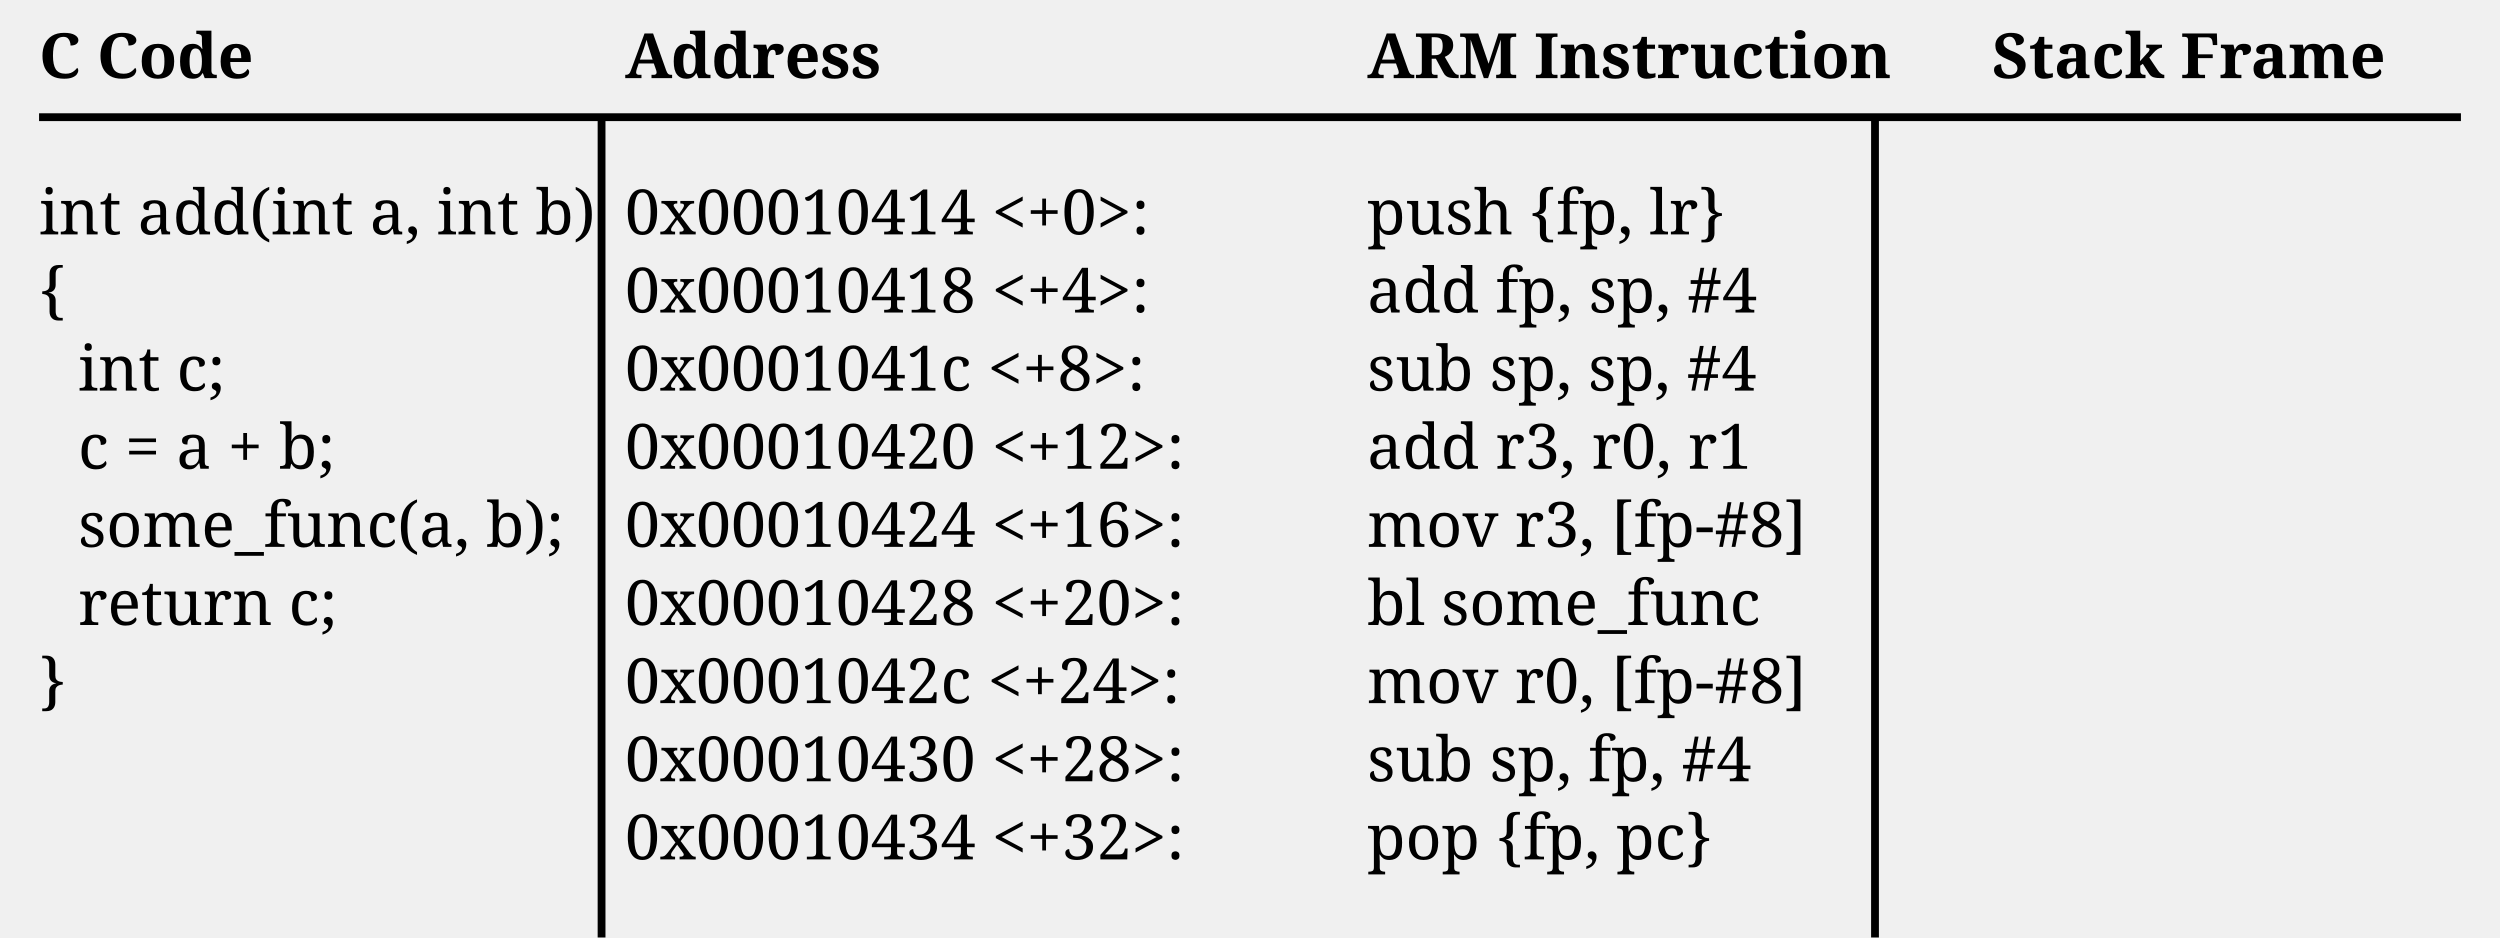
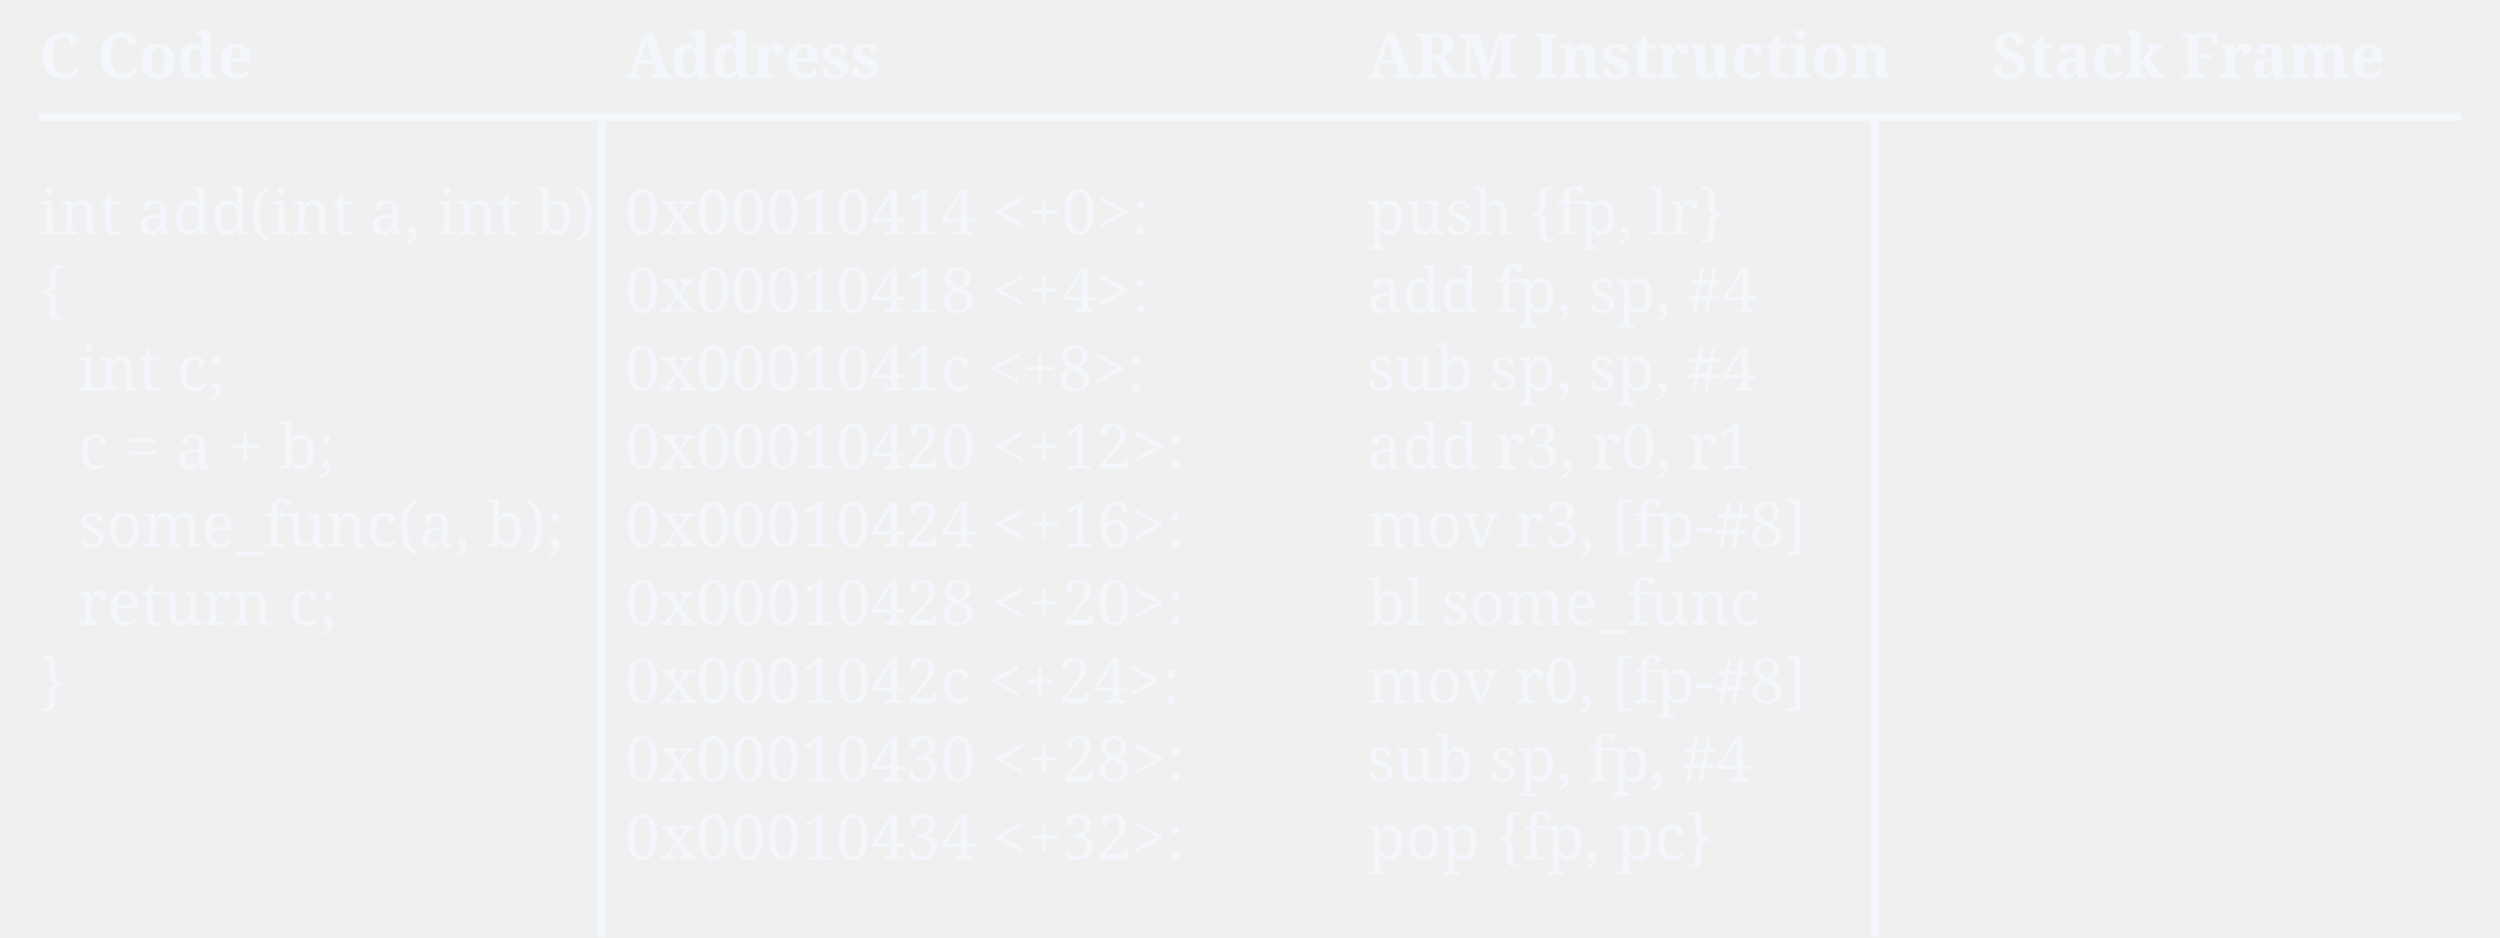
- <svg xmlns="http://www.w3.org/2000/svg" viewBox="0 0 320 120">
+ <svg xmlns="http://www.w3.org/2000/svg" viewBox="0 0 320 120" style="color: var(--text, #f3f6fb);">
  <style>
+   text { fill: currentColor; font-family: sans-serif; }
.ccode {
  font-family: serif;
  font-size: 8px;
}
.ccodeb {
  font-family: serif;
  font-size: 8px;
  font-weight: bold;
  fill: red;
}
.arm {
  font-family: serif;
  font-size: 8px;
}
.armb {
  font-family: serif;
  font-size: 8px;
  font-weight: bold;
  fill: red;
}
.hexval {
  font-family: serif;
  font-size: 8px;
}
.header {
  font-family: serif;
  font-size: 8px;
  font-weight: bold;
}
.headerline {
-   stroke: black
+   stroke: currentColor
}
.stackframe {
-   fill: white;
-   stroke: black;
+   fill: rgba(255, 255, 255, 0.12);
+   stroke: currentColor;
  stroke-width: 1;
}
</style>
  <defs>
    <marker id="arrowhead2" stroke="red" fill="red" markerWidth="10" markerHeight="10" refX="0" refY="2.5">
      <polygon points="0,0 5,2.5 0,5 0,0" />
    </marker>
  </defs>
  <g transform="translate(5,10)">
    <text x="0" y="0" class="header">C Code</text>
    <text x="75" y="0" class="header">Address</text>
    <text x="170" y="0" class="header">ARM Instruction</text>
    <text x="250" y="0" class="header">Stack Frame</text>
    <line x1="0" x2="310" y1="5" y2="5" class="headerline" />
    <line x1="72" x2="72" y1="5" y2="110" class="headerline" />
    <line x1="235" x2="235" y1="5" y2="110" class="headerline" />
  </g>
  <g transform="translate(5,30)">
    <g transform="translate(0,0)">
      <text x="0" y="0" class="ccode">int add(int a, int b)
          <animate attributeName="class" values="ccode;ccodeb;ccodeb;ccode;ccode;ccode;ccode;ccode;ccode;ccode" dur="10s" repeatCount="indefinite" />
      </text>
      <text x="0" y="10" class="ccode">{
          <animate attributeName="class" values="ccode;ccodeb;ccodeb;ccode;ccode;ccode;ccode;ccode;ccode;ccode" dur="10s" repeatCount="indefinite" />
      </text>
      <text x="5" y="20" class="ccode">int c;
          <animate attributeName="class" values="ccode;ccode;ccode;ccodeb;ccode;ccode;ccode;ccode;ccode;ccode" dur="10s" repeatCount="indefinite" />
      </text>
      <text x="5" y="30" class="ccode">c = a + b;
          <animate attributeName="class" values="ccode;ccode;ccode;ccode;ccodeb;ccodeb;ccode;ccode;ccode;ccode" dur="10s" repeatCount="indefinite" />
      </text>
      <text x="5" y="40" class="ccode">some_func(a, b);
          <animate attributeName="class" values="ccode;ccode;ccode;ccode;ccode;ccode;ccodeb;ccode;ccode;ccode" dur="10s" repeatCount="indefinite" />
      </text>
      <text x="5" y="50" class="ccode">return c;
          <animate attributeName="class" values="ccode;ccode;ccode;ccode;ccode;ccode;ccode;ccodeb;ccodeb;ccodeb" dur="10s" repeatCount="indefinite" />
      </text>
      <text x="0" y="60" class="ccode">}
          <animate attributeName="class" values="ccode;ccode;ccode;ccode;ccode;ccode;ccode;ccodeb;ccodeb;ccodeb" dur="10s" repeatCount="indefinite" />
      </text>
    </g>
    <g transform="translate(75,0)">
      <text x="0" y="0" class="arm">0x00010414 &lt;+0&gt;:
            <animate attributeName="class" values="arm;armb;arm;arm;arm;arm;arm;arm;arm;arm" dur="10s" repeatCount="indefinite" />
      </text>
      <text x="0" y="10" class="arm">0x00010418 &lt;+4&gt;:
            <animate attributeName="class" values="arm;arm;armb;arm;arm;arm;arm;arm;arm;arm" dur="10s" repeatCount="indefinite" />
      </text>
      <text x="0" y="20" class="arm">0x0001041c &lt;+8&gt;:
            <animate attributeName="class" values="arm;arm;arm;armb;arm;arm;arm;arm;arm;arm" dur="10s" repeatCount="indefinite" />
      </text>
      <text x="0" y="30" class="arm">0x00010420 &lt;+12&gt;:
            <animate attributeName="class" values="arm;arm;arm;arm;armb;arm;arm;arm;arm;arm" dur="10s" repeatCount="indefinite" />
      </text>
      <text x="0" y="40" class="arm">0x00010424 &lt;+16&gt;:
            <animate attributeName="class" values="arm;arm;arm;arm;arm;armb;arm;arm;arm;arm" dur="10s" repeatCount="indefinite" />
      </text>
      <text x="0" y="50" class="arm">0x00010428 &lt;+20&gt;:
            <animate attributeName="class" values="arm;arm;arm;arm;arm;arm;armb;arm;arm;arm" dur="10s" repeatCount="indefinite" />
      </text>
      <text x="0" y="60" class="arm">0x0001042c &lt;+24&gt;:
            <animate attributeName="class" values="arm;arm;arm;arm;arm;arm;arm;armb;arm;arm" dur="10s" repeatCount="indefinite" />
      </text>
      <text x="0" y="70" class="arm">0x00010430 &lt;+28&gt;:
            <animate attributeName="class" values="arm;arm;arm;arm;arm;arm;arm;arm;armb;arm" dur="10s" repeatCount="indefinite" />
      </text>
      <text x="0" y="80" class="arm">0x00010434 &lt;+32&gt;:
            <animate attributeName="class" values="arm;arm;arm;arm;arm;arm;arm;arm;arm;armb" dur="10s" repeatCount="indefinite" />
      </text>
    </g>
    <g transform="translate(170,0)">
      <text x="0" y="0" class="arm">push {fp, lr}
            <animate attributeName="class" values="arm;armb;arm;arm;arm;arm;arm;arm;arm;arm" dur="10s" repeatCount="indefinite" />
      </text>
      <text x="0" y="10" class="arm">add fp, sp, #4
            <animate attributeName="class" values="arm;arm;armb;arm;arm;arm;arm;arm;arm;arm" dur="10s" repeatCount="indefinite" />
      </text>
      <text x="0" y="20" class="arm">sub sp, sp, #4
            <animate attributeName="class" values="arm;arm;arm;armb;arm;arm;arm;arm;arm;arm" dur="10s" repeatCount="indefinite" />
      </text>
      <text x="0" y="30" class="arm">add r3, r0, r1
            <animate attributeName="class" values="arm;arm;arm;arm;armb;arm;arm;arm;arm;arm" dur="10s" repeatCount="indefinite" />
      </text>
      <text x="0" y="40" class="arm">mov r3, [fp-#8]
            <animate attributeName="class" values="arm;arm;arm;arm;arm;armb;arm;arm;arm;arm" dur="10s" repeatCount="indefinite" />
      </text>
      <text x="0" y="50" class="arm">bl some_func
            <animate attributeName="class" values="arm;arm;arm;arm;arm;arm;armb;arm;arm;arm" dur="10s" repeatCount="indefinite" />
      </text>
      <text x="0" y="60" class="arm">mov r0, [fp-#8]
            <animate attributeName="class" values="arm;arm;arm;arm;arm;arm;arm;armb;arm;arm" dur="10s" repeatCount="indefinite" />
      </text>
      <text x="0" y="70" class="arm">sub sp, fp, #4
            <animate attributeName="class" values="arm;arm;arm;arm;arm;arm;arm;arm;armb;arm" dur="10s" repeatCount="indefinite" />
      </text>
      <text x="0" y="80" class="arm">pop {fp, pc}
            <animate attributeName="class" values="arm;arm;arm;arm;arm;arm;arm;arm;arm;armb" dur="10s" repeatCount="indefinite" />
      </text>
    </g>
    <g transform="translate(250,-8)">
      <rect x="0" y="0" width="60" height="0" rx="0" class="stackframe">
        <animate attributeName="height" values="0;20;20;30;30;30;30;30;20;0" dur="10s" repeatCount="indefinite" calcMode="discrete" />
      </rect>
      <line x1="0" x2="60" y1="10" y2="10" visibility="hidden" class="stackframe">
        <animate attributeName="visibility" values="hidden;visible;visible;visible;visible;visible;visible;visible;visible;hidden" dur="10s" repeatCount="indefinite" calcMode="discrete" />
      </line>
      <line x1="0" x2="60" y1="20" y2="20" visibility="hidden" class="stackframe">
        <animate attributeName="visibility" values="hidden;hidden;visible;visible;visible;visible;visible;visible;hidden;hidden" dur="10s" repeatCount="indefinite" calcMode="discrete" />
      </line>
      <text x="5" y="7" class="hexval" visibility="hidden">pushed lr
            <animate attributeName="visibility" values="hidden;visible;visible;visible;visible;visible;visible;visible;visible;hidden" dur="10s" repeatCount="indefinite" calcMode="discrete" />
      </text>
      <text x="5" y="17" class="hexval" visibility="hidden">pushed fp
            <animate attributeName="visibility" values="hidden;visible;visible;visible;visible;visible;visible;visible;visible;hidden" dur="10s" repeatCount="indefinite" calcMode="discrete" />
      </text>
      <text x="5" y="27" class="hexval" visibility="hidden">local int c=3
            <animate attributeName="visibility" values="hidden;hidden;hidden;hidden;hidden;visible;visible;visible;hidden;hidden" dur="10s" repeatCount="indefinite" calcMode="discrete" />
      </text>
      <text x="-10" y="7.5" visibility="hidden" class="armb">fp
            <animate attributeName="visibility" values="hidden;hidden;visible;visible;visible;visible;visible;visible;visible;hidden" dur="10s" repeatCount="indefinite" calcMode="discrete" />
      </text>
      <text x="-10" y="17.5" visibility="hidden" class="armb">sp
            <animate attributeName="visibility" values="hidden;visible;visible;visible;visible;visible;visible;visible;visible;hidden" dur="10s" repeatCount="indefinite" calcMode="discrete" />
        <animate attributeName="y" values="17.5;17.5;17.5;27.5;27.5;27.5;27.5;27.5;17.5;17.5" dur="10s" repeatCount="indefinite" calcMode="discrete" />
      </text>
    </g>
  </g>
</svg>
